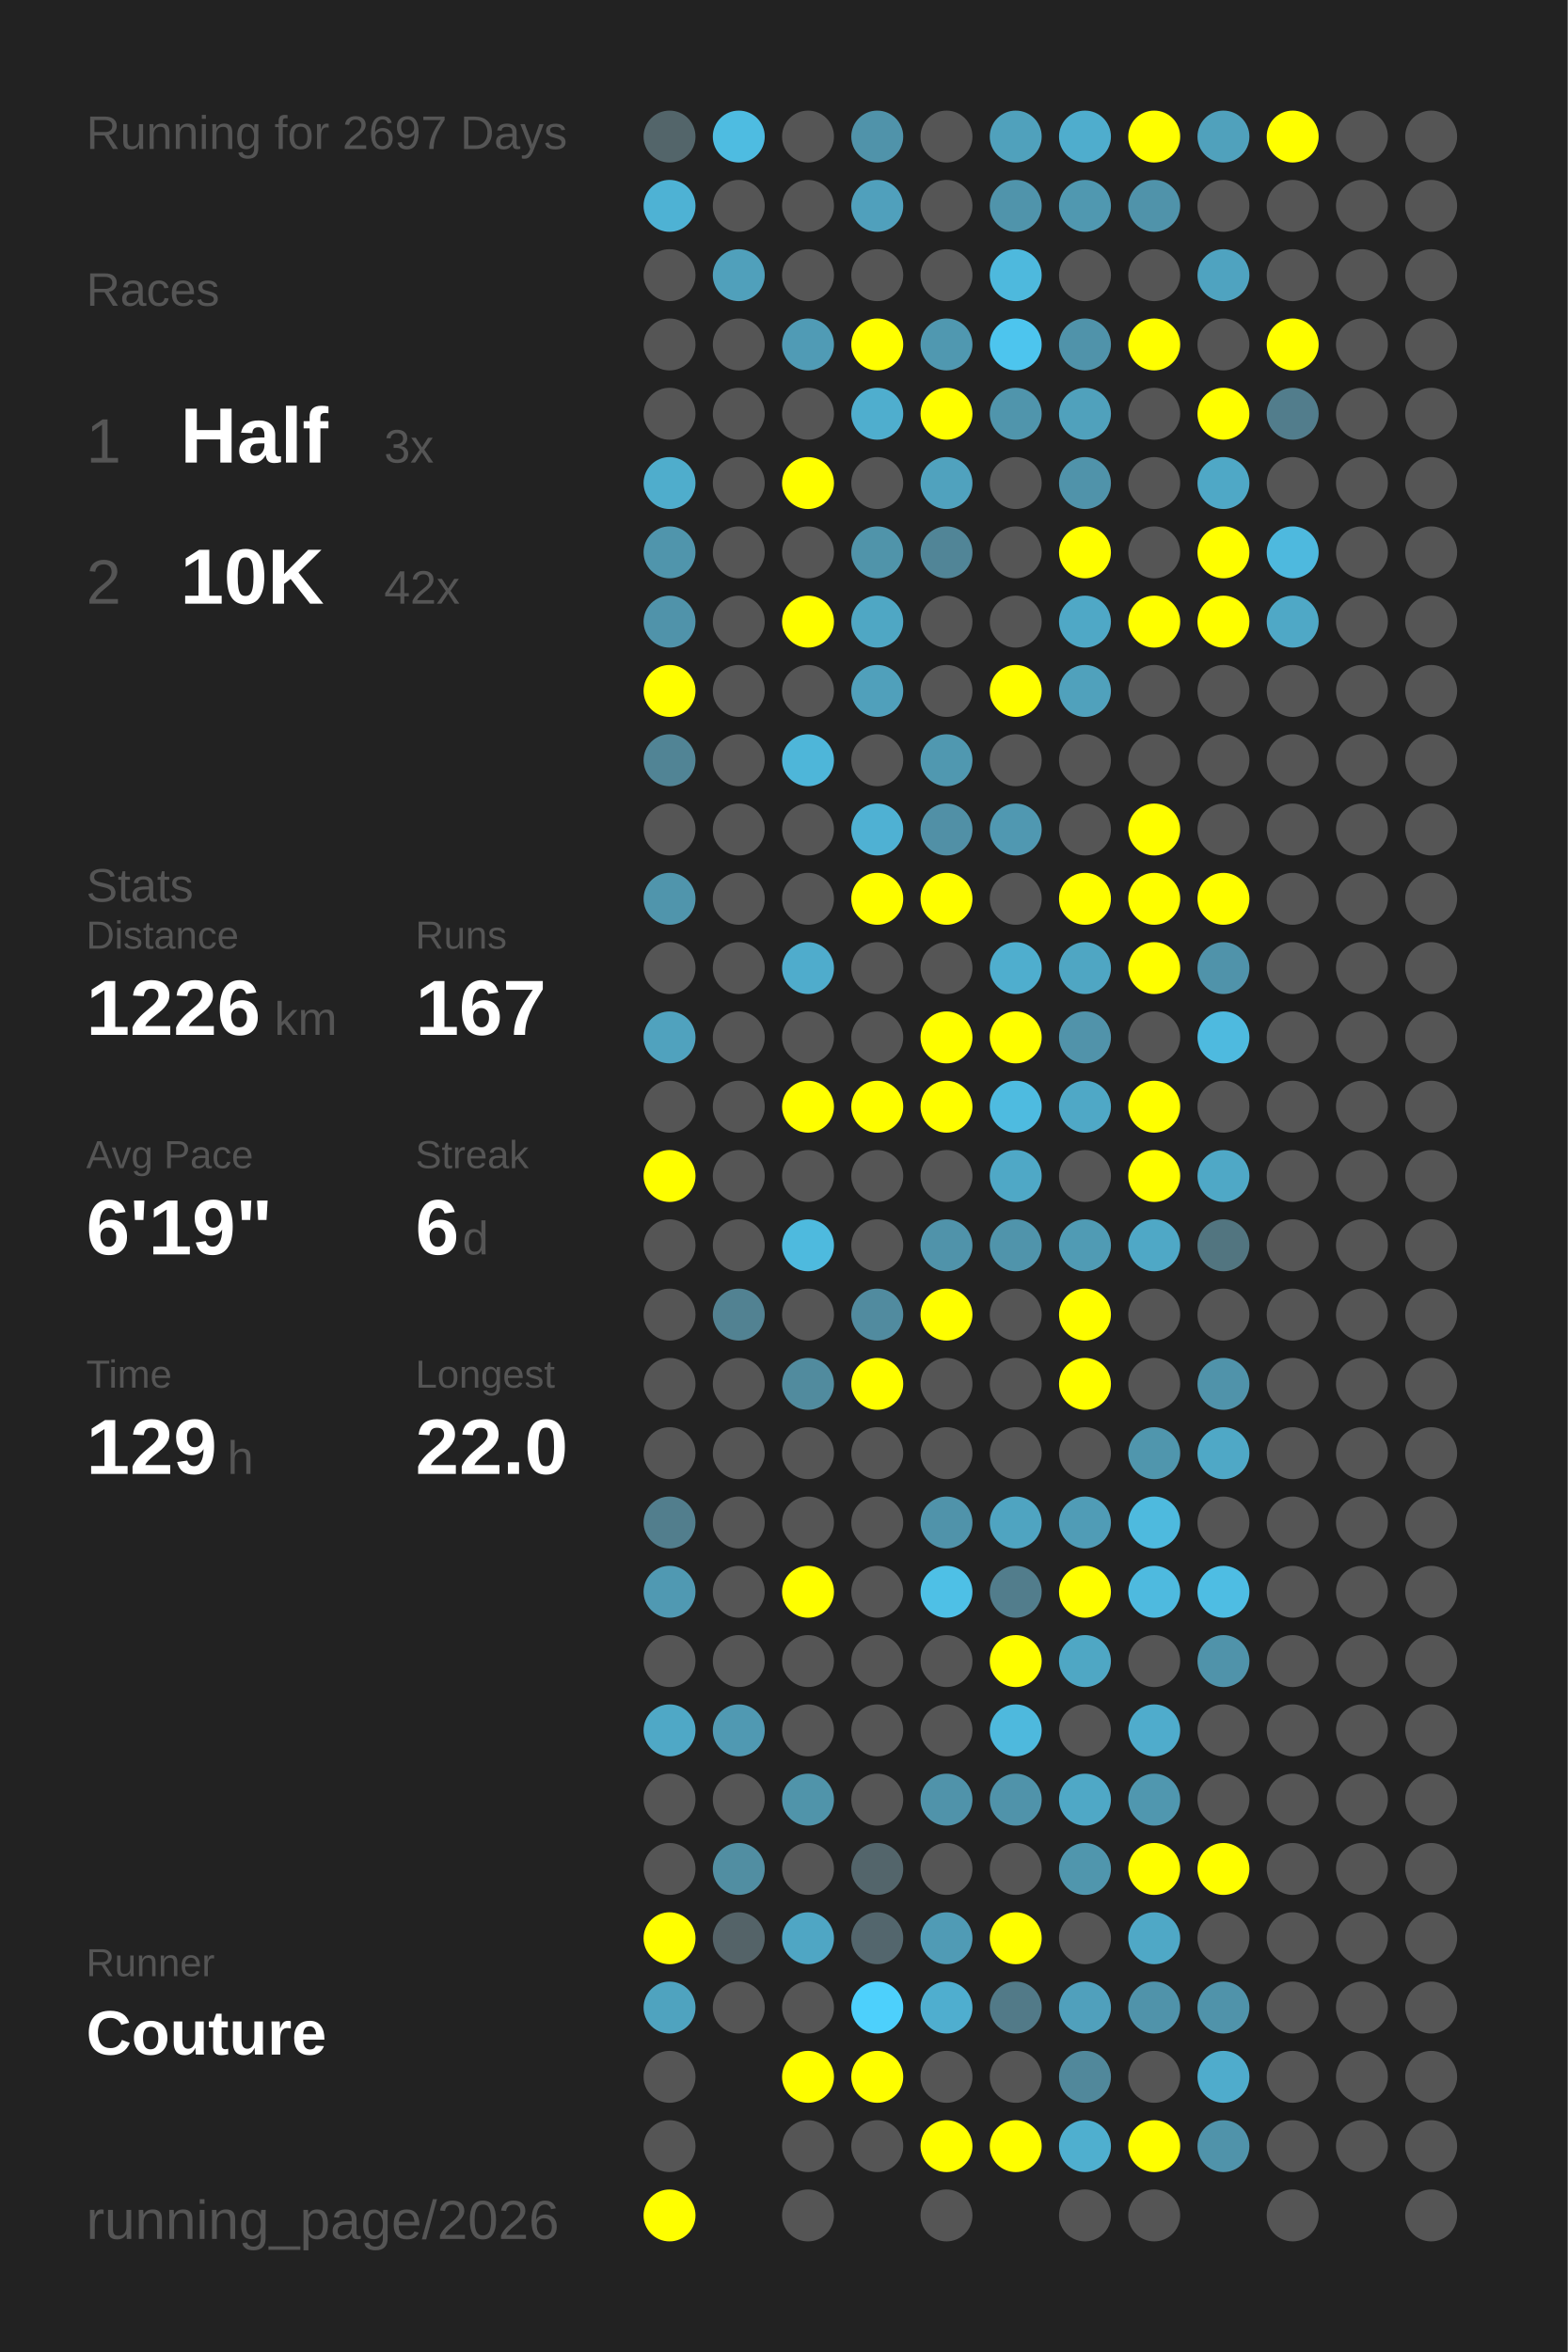
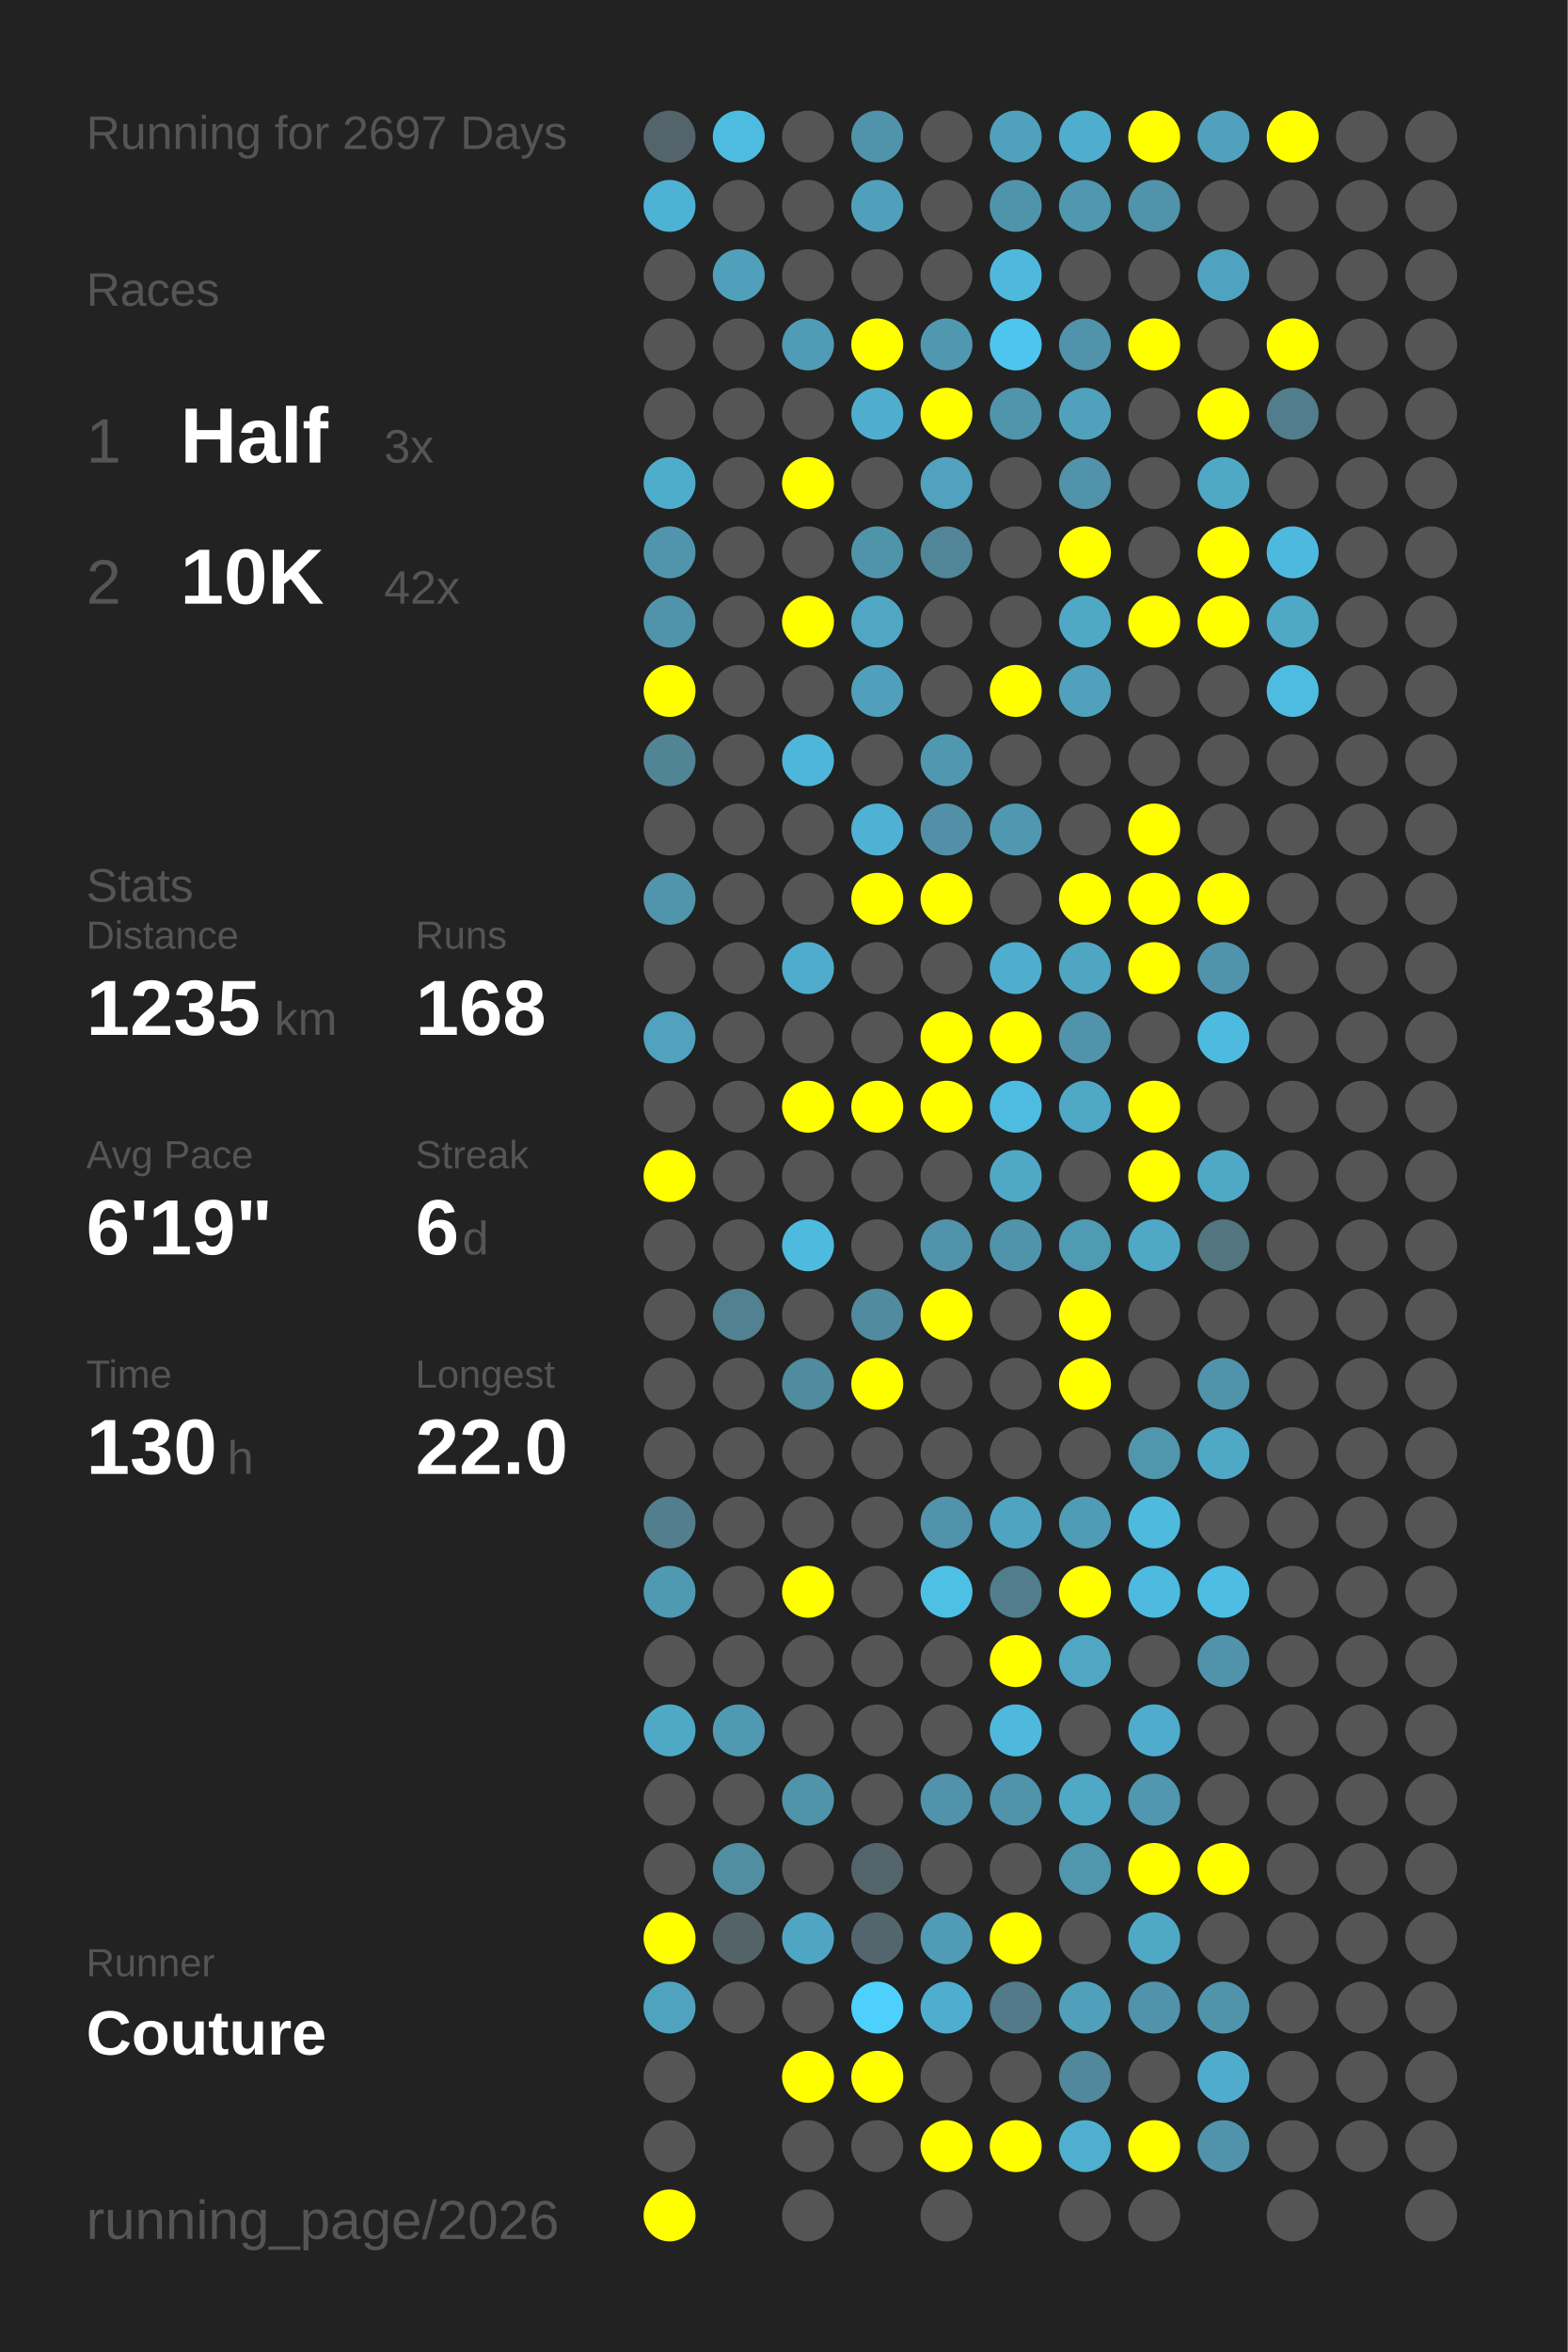
<svg xmlns="http://www.w3.org/2000/svg" baseProfile="full" height="300mm" version="1.1" viewBox="0,0,200,300" width="200mm">
  <defs />
  <rect fill="#222222" height="300" width="200" x="0" y="0" />
  <text fill="#555555" style="font-size:6px; font-family:Arial;" x="11" y="19">Running for 2697 Days</text>
  <text fill="#555555" style="font-size:6px; font-family:Arial;" x="11" y="39">Races</text>
  <text fill="#555555" style="font-size:8px; font-family:Arial;" x="11" y="59">1</text>
  <text fill="#FFFFFF" style="font-size:10px; font-family:Arial; font-weight:bold;" x="23" y="59">Half</text>
  <text fill="#555555" style="font-size:6px; font-family:Arial;" x="49" y="59">3x</text>
  <text fill="#555555" style="font-size:8px; font-family:Arial;" x="11" y="77">2</text>
  <text fill="#FFFFFF" style="font-size:10px; font-family:Arial; font-weight:bold;" x="23" y="77">10K</text>
  <text fill="#555555" style="font-size:6px; font-family:Arial;" x="49" y="77">42x</text>
  <text fill="#555555" style="font-size:6px; font-family:Arial;" x="11" y="115">Stats</text>
  <text fill="#555555" style="font-size:5px; font-family:Arial;" x="11" y="121">Distance</text>
-   <text fill="#FFFFFF" style="font-size:10px; font-family:Arial; font-weight:bold;" x="11" y="132">1226</text>
+   <text fill="#FFFFFF" style="font-size:10px; font-family:Arial; font-weight:bold;" x="11" y="132">1235</text>
  <text fill="#555555" style="font-size:6px; font-family:Arial;" x="35" y="132">km</text>
  <text fill="#555555" style="font-size:5px; font-family:Arial;" x="53" y="121">Runs</text>
-   <text fill="#FFFFFF" style="font-size:10px; font-family:Arial; font-weight:bold;" x="53" y="132">167</text>
+   <text fill="#FFFFFF" style="font-size:10px; font-family:Arial; font-weight:bold;" x="53" y="132">168</text>
  <text fill="#555555" style="font-size:5px; font-family:Arial;" x="11" y="149">Avg Pace</text>
  <text fill="#FFFFFF" style="font-size:10px; font-family:Arial; font-weight:bold;" x="11" y="160">6'19"</text>
  <text fill="#555555" style="font-size:5px; font-family:Arial;" x="53" y="149">Streak</text>
  <text fill="#FFFFFF" style="font-size:10px; font-family:Arial; font-weight:bold;" x="53" y="160">6</text>
  <text fill="#555555" style="font-size:6px; font-family:Arial;" x="59" y="160">d</text>
  <text fill="#555555" style="font-size:5px; font-family:Arial;" x="11" y="177">Time</text>
-   <text fill="#FFFFFF" style="font-size:10px; font-family:Arial; font-weight:bold;" x="11" y="188">129</text>
+   <text fill="#FFFFFF" style="font-size:10px; font-family:Arial; font-weight:bold;" x="11" y="188">130</text>
  <text fill="#555555" style="font-size:6px; font-family:Arial;" x="29" y="188">h</text>
  <text fill="#555555" style="font-size:5px; font-family:Arial;" x="53" y="177">Longest</text>
  <text fill="#FFFFFF" style="font-size:10px; font-family:Arial; font-weight:bold;" x="53" y="188">22.0</text>
  <text fill="#555555" style="font-size:5px; font-family:Arial;" x="11" y="252.065">Runner</text>
  <text fill="#FFFFFF" style="font-size:8px; font-family:Arial; font-weight:bold;" x="11" y="262.065">Couture</text>
  <text fill="#555555" style="font-size:7px; font-family:Arial;" x="11" y="285.581">running_page/2026</text>
  <circle cx="85.417" cy="17.419" fill="#53656a" r="3.312" />
  <circle cx="85.417" cy="26.258" fill="#4eb2d4" r="3.312" />
  <circle cx="85.417" cy="35.097" fill="#555555" r="3.312" />
  <circle cx="85.417" cy="43.935" fill="#555555" r="3.312" />
  <circle cx="85.417" cy="52.774" fill="#555555" r="3.312" />
  <circle cx="85.417" cy="61.613" fill="#4fadcc" r="3.312" />
  <circle cx="85.417" cy="70.452" fill="#5095ac" r="3.312" />
  <circle cx="85.417" cy="79.29" fill="#5093aa" r="3.312" />
  <circle cx="85.417" cy="88.129" fill="#FFFF00" r="3.312" />
  <circle cx="85.417" cy="96.968" fill="#518495" r="3.312" />
  <circle cx="85.417" cy="105.806" fill="#555555" r="3.312" />
  <circle cx="85.417" cy="114.645" fill="#5095ac" r="3.312" />
  <circle cx="85.417" cy="123.484" fill="#555555" r="3.312" />
  <circle cx="85.417" cy="132.323" fill="#50a2be" r="3.312" />
  <circle cx="85.417" cy="141.161" fill="#555555" r="3.312" />
  <circle cx="85.417" cy="150" fill="#FFFF00" r="3.312" />
  <circle cx="85.417" cy="158.839" fill="#555555" r="3.312" />
  <circle cx="85.417" cy="167.677" fill="#555555" r="3.312" />
  <circle cx="85.417" cy="176.516" fill="#555555" r="3.312" />
  <circle cx="85.417" cy="185.355" fill="#555555" r="3.312" />
  <circle cx="85.417" cy="194.194" fill="#527e8d" r="3.312" />
  <circle cx="85.417" cy="203.032" fill="#5099b2" r="3.312" />
  <circle cx="85.417" cy="211.871" fill="#555555" r="3.312" />
  <circle cx="85.417" cy="220.71" fill="#4fa8c6" r="3.312" />
  <circle cx="85.417" cy="229.548" fill="#555555" r="3.312" />
  <circle cx="85.417" cy="238.387" fill="#555555" r="3.312" />
  <circle cx="85.417" cy="247.226" fill="#FFFF00" r="3.312" />
  <circle cx="85.417" cy="256.065" fill="#4fa3bf" r="3.312" />
  <circle cx="85.417" cy="264.903" fill="#555555" r="3.312" />
  <circle cx="85.417" cy="273.742" fill="#555555" r="3.312" />
  <circle cx="85.417" cy="282.581" fill="#FFFF00" r="3.312" />
  <circle cx="94.25" cy="17.419" fill="#4ebce1" r="3.312" />
  <circle cx="94.25" cy="26.258" fill="#555555" r="3.312" />
  <circle cx="94.25" cy="35.097" fill="#50a0bb" r="3.312" />
  <circle cx="94.25" cy="43.935" fill="#555555" r="3.312" />
  <circle cx="94.25" cy="52.774" fill="#555555" r="3.312" />
  <circle cx="94.25" cy="61.613" fill="#555555" r="3.312" />
  <circle cx="94.25" cy="70.452" fill="#555555" r="3.312" />
  <circle cx="94.25" cy="79.29" fill="#555555" r="3.312" />
  <circle cx="94.25" cy="88.129" fill="#555555" r="3.312" />
  <circle cx="94.25" cy="96.968" fill="#555555" r="3.312" />
  <circle cx="94.25" cy="105.806" fill="#555555" r="3.312" />
  <circle cx="94.25" cy="114.645" fill="#555555" r="3.312" />
  <circle cx="94.25" cy="123.484" fill="#555555" r="3.312" />
  <circle cx="94.25" cy="132.323" fill="#555555" r="3.312" />
  <circle cx="94.25" cy="141.161" fill="#555555" r="3.312" />
  <circle cx="94.25" cy="150" fill="#555555" r="3.312" />
  <circle cx="94.25" cy="158.839" fill="#555555" r="3.312" />
  <circle cx="94.25" cy="167.677" fill="#528292" r="3.312" />
  <circle cx="94.25" cy="176.516" fill="#555555" r="3.312" />
  <circle cx="94.25" cy="185.355" fill="#555555" r="3.312" />
  <circle cx="94.25" cy="194.194" fill="#555555" r="3.312" />
  <circle cx="94.25" cy="203.032" fill="#555555" r="3.312" />
  <circle cx="94.25" cy="211.871" fill="#555555" r="3.312" />
  <circle cx="94.25" cy="220.71" fill="#5099b2" r="3.312" />
  <circle cx="94.25" cy="229.548" fill="#555555" r="3.312" />
  <circle cx="94.25" cy="238.387" fill="#518ea2" r="3.312" />
  <circle cx="94.25" cy="247.226" fill="#546368" r="3.312" />
  <circle cx="94.25" cy="256.065" fill="#555555" r="3.312" />
  <circle cx="103.083" cy="17.419" fill="#555555" r="3.312" />
  <circle cx="103.083" cy="26.258" fill="#555555" r="3.312" />
  <circle cx="103.083" cy="35.097" fill="#555555" r="3.312" />
  <circle cx="103.083" cy="43.935" fill="#509bb5" r="3.312" />
  <circle cx="103.083" cy="52.774" fill="#555555" r="3.312" />
  <circle cx="103.083" cy="61.613" fill="#FFFF00" r="3.312" />
  <circle cx="103.083" cy="70.452" fill="#555555" r="3.312" />
  <circle cx="103.083" cy="79.29" fill="#FFFF00" r="3.312" />
  <circle cx="103.083" cy="88.129" fill="#555555" r="3.312" />
  <circle cx="103.083" cy="96.968" fill="#4eb6d9" r="3.312" />
  <circle cx="103.083" cy="105.806" fill="#555555" r="3.312" />
  <circle cx="103.083" cy="114.645" fill="#555555" r="3.312" />
  <circle cx="103.083" cy="123.484" fill="#4faccc" r="3.312" />
  <circle cx="103.083" cy="132.323" fill="#555555" r="3.312" />
  <circle cx="103.083" cy="141.161" fill="#FFFF00" r="3.312" />
  <circle cx="103.083" cy="150" fill="#555555" r="3.312" />
  <circle cx="103.083" cy="158.839" fill="#4ebade" r="3.312" />
  <circle cx="103.083" cy="167.677" fill="#555555" r="3.312" />
  <circle cx="103.083" cy="176.516" fill="#518b9e" r="3.312" />
  <circle cx="103.083" cy="185.355" fill="#555555" r="3.312" />
  <circle cx="103.083" cy="194.194" fill="#555555" r="3.312" />
  <circle cx="103.083" cy="203.032" fill="#FFFF00" r="3.312" />
  <circle cx="103.083" cy="211.871" fill="#555555" r="3.312" />
  <circle cx="103.083" cy="220.71" fill="#555555" r="3.312" />
  <circle cx="103.083" cy="229.548" fill="#5094aa" r="3.312" />
  <circle cx="103.083" cy="238.387" fill="#555555" r="3.312" />
  <circle cx="103.083" cy="247.226" fill="#4fa6c4" r="3.312" />
  <circle cx="103.083" cy="256.065" fill="#555555" r="3.312" />
  <circle cx="103.083" cy="264.903" fill="#FFFF00" r="3.312" />
  <circle cx="103.083" cy="273.742" fill="#555555" r="3.312" />
  <circle cx="103.083" cy="282.581" fill="#555555" r="3.312" />
  <circle cx="111.917" cy="17.419" fill="#5093aa" r="3.312" />
  <circle cx="111.917" cy="26.258" fill="#50a0bc" r="3.312" />
  <circle cx="111.917" cy="35.097" fill="#555555" r="3.312" />
  <circle cx="111.917" cy="43.935" fill="#FFFF00" r="3.312" />
  <circle cx="111.917" cy="52.774" fill="#4faece" r="3.312" />
  <circle cx="111.917" cy="61.613" fill="#555555" r="3.312" />
  <circle cx="111.917" cy="70.452" fill="#5094aa" r="3.312" />
  <circle cx="111.917" cy="79.29" fill="#4fa7c4" r="3.312" />
  <circle cx="111.917" cy="88.129" fill="#50a0bb" r="3.312" />
  <circle cx="111.917" cy="96.968" fill="#555555" r="3.312" />
  <circle cx="111.917" cy="105.806" fill="#4fb1d3" r="3.312" />
  <circle cx="111.917" cy="114.645" fill="#FFFF00" r="3.312" />
  <circle cx="111.917" cy="123.484" fill="#555555" r="3.312" />
  <circle cx="111.917" cy="132.323" fill="#555555" r="3.312" />
  <circle cx="111.917" cy="141.161" fill="#FFFF00" r="3.312" />
  <circle cx="111.917" cy="150" fill="#555555" r="3.312" />
  <circle cx="111.917" cy="158.839" fill="#555555" r="3.312" />
  <circle cx="111.917" cy="167.677" fill="#518b9f" r="3.312" />
  <circle cx="111.917" cy="176.516" fill="#FFFF00" r="3.312" />
  <circle cx="111.917" cy="185.355" fill="#555555" r="3.312" />
  <circle cx="111.917" cy="194.194" fill="#555555" r="3.312" />
  <circle cx="111.917" cy="203.032" fill="#555555" r="3.312" />
  <circle cx="111.917" cy="211.871" fill="#555555" r="3.312" />
  <circle cx="111.917" cy="220.71" fill="#555555" r="3.312" />
  <circle cx="111.917" cy="229.548" fill="#555555" r="3.312" />
  <circle cx="111.917" cy="238.387" fill="#53656b" r="3.312" />
  <circle cx="111.917" cy="247.226" fill="#53666d" r="3.312" />
  <circle cx="111.917" cy="256.065" fill="#4dd0fc" r="3.312" />
  <circle cx="111.917" cy="264.903" fill="#FFFF00" r="3.312" />
  <circle cx="111.917" cy="273.742" fill="#555555" r="3.312" />
  <circle cx="120.75" cy="17.419" fill="#555555" r="3.312" />
  <circle cx="120.75" cy="26.258" fill="#555555" r="3.312" />
  <circle cx="120.75" cy="35.097" fill="#555555" r="3.312" />
  <circle cx="120.75" cy="43.935" fill="#5098b0" r="3.312" />
  <circle cx="120.75" cy="52.774" fill="#FFFF00" r="3.312" />
  <circle cx="120.75" cy="61.613" fill="#50a2be" r="3.312" />
  <circle cx="120.75" cy="70.452" fill="#518597" r="3.312" />
  <circle cx="120.75" cy="79.29" fill="#555555" r="3.312" />
  <circle cx="120.75" cy="88.129" fill="#555555" r="3.312" />
  <circle cx="120.75" cy="96.968" fill="#5098b0" r="3.312" />
  <circle cx="120.75" cy="105.806" fill="#5190a6" r="3.312" />
  <circle cx="120.75" cy="114.645" fill="#FFFF00" r="3.312" />
  <circle cx="120.75" cy="123.484" fill="#555555" r="3.312" />
  <circle cx="120.75" cy="132.323" fill="#FFFF00" r="3.312" />
  <circle cx="120.75" cy="141.161" fill="#FFFF00" r="3.312" />
  <circle cx="120.75" cy="150" fill="#555555" r="3.312" />
  <circle cx="120.75" cy="158.839" fill="#5093aa" r="3.312" />
  <circle cx="120.75" cy="167.677" fill="#FFFF00" r="3.312" />
  <circle cx="120.75" cy="176.516" fill="#555555" r="3.312" />
  <circle cx="120.75" cy="185.355" fill="#555555" r="3.312" />
  <circle cx="120.75" cy="194.194" fill="#5093aa" r="3.312" />
  <circle cx="120.75" cy="203.032" fill="#4ec0e6" r="3.312" />
  <circle cx="120.75" cy="211.871" fill="#555555" r="3.312" />
  <circle cx="120.75" cy="220.71" fill="#555555" r="3.312" />
  <circle cx="120.75" cy="229.548" fill="#5093aa" r="3.312" />
  <circle cx="120.75" cy="238.387" fill="#555555" r="3.312" />
  <circle cx="120.75" cy="247.226" fill="#509bb5" r="3.312" />
  <circle cx="120.75" cy="256.065" fill="#4faecf" r="3.312" />
  <circle cx="120.75" cy="264.903" fill="#555555" r="3.312" />
  <circle cx="120.75" cy="273.742" fill="#FFFF00" r="3.312" />
  <circle cx="120.75" cy="282.581" fill="#555555" r="3.312" />
  <circle cx="129.583" cy="17.419" fill="#50a1bc" r="3.312" />
  <circle cx="129.583" cy="26.258" fill="#5094ab" r="3.312" />
  <circle cx="129.583" cy="35.097" fill="#4eb9dd" r="3.312" />
  <circle cx="129.583" cy="43.935" fill="#4dc5ee" r="3.312" />
  <circle cx="129.583" cy="52.774" fill="#5095ac" r="3.312" />
  <circle cx="129.583" cy="61.613" fill="#555555" r="3.312" />
  <circle cx="129.583" cy="70.452" fill="#555555" r="3.312" />
  <circle cx="129.583" cy="79.29" fill="#555555" r="3.312" />
  <circle cx="129.583" cy="88.129" fill="#FFFF00" r="3.312" />
  <circle cx="129.583" cy="96.968" fill="#555555" r="3.312" />
  <circle cx="129.583" cy="105.806" fill="#5098b1" r="3.312" />
  <circle cx="129.583" cy="114.645" fill="#555555" r="3.312" />
  <circle cx="129.583" cy="123.484" fill="#4faece" r="3.312" />
  <circle cx="129.583" cy="132.323" fill="#FFFF00" r="3.312" />
  <circle cx="129.583" cy="141.161" fill="#4ebbe0" r="3.312" />
  <circle cx="129.583" cy="150" fill="#4fa8c6" r="3.312" />
  <circle cx="129.583" cy="158.839" fill="#5094ab" r="3.312" />
  <circle cx="129.583" cy="167.677" fill="#555555" r="3.312" />
  <circle cx="129.583" cy="176.516" fill="#555555" r="3.312" />
  <circle cx="129.583" cy="185.355" fill="#555555" r="3.312" />
  <circle cx="129.583" cy="194.194" fill="#4fa4c1" r="3.312" />
  <circle cx="129.583" cy="203.032" fill="#527d8c" r="3.312" />
  <circle cx="129.583" cy="211.871" fill="#FFFF00" r="3.312" />
  <circle cx="129.583" cy="220.71" fill="#4eb9dd" r="3.312" />
  <circle cx="129.583" cy="229.548" fill="#5093aa" r="3.312" />
  <circle cx="129.583" cy="238.387" fill="#555555" r="3.312" />
  <circle cx="129.583" cy="247.226" fill="#FFFF00" r="3.312" />
  <circle cx="129.583" cy="256.065" fill="#527a88" r="3.312" />
  <circle cx="129.583" cy="264.903" fill="#555555" r="3.312" />
  <circle cx="129.583" cy="273.742" fill="#FFFF00" r="3.312" />
  <circle cx="138.417" cy="17.419" fill="#4fadcd" r="3.312" />
  <circle cx="138.417" cy="26.258" fill="#5098b0" r="3.312" />
  <circle cx="138.417" cy="35.097" fill="#555555" r="3.312" />
  <circle cx="138.417" cy="43.935" fill="#5093aa" r="3.312" />
  <circle cx="138.417" cy="52.774" fill="#50a1bc" r="3.312" />
  <circle cx="138.417" cy="61.613" fill="#5093aa" r="3.312" />
  <circle cx="138.417" cy="70.452" fill="#FFFF00" r="3.312" />
  <circle cx="138.417" cy="79.29" fill="#4fa8c6" r="3.312" />
  <circle cx="138.417" cy="88.129" fill="#50a1bc" r="3.312" />
  <circle cx="138.417" cy="96.968" fill="#555555" r="3.312" />
  <circle cx="138.417" cy="105.806" fill="#555555" r="3.312" />
  <circle cx="138.417" cy="114.645" fill="#FFFF00" r="3.312" />
  <circle cx="138.417" cy="123.484" fill="#4fa6c3" r="3.312" />
  <circle cx="138.417" cy="132.323" fill="#5193aa" r="3.312" />
  <circle cx="138.417" cy="141.161" fill="#4fa8c6" r="3.312" />
  <circle cx="138.417" cy="150" fill="#555555" r="3.312" />
  <circle cx="138.417" cy="158.839" fill="#509bb4" r="3.312" />
  <circle cx="138.417" cy="167.677" fill="#FFFF00" r="3.312" />
  <circle cx="138.417" cy="176.516" fill="#FFFF00" r="3.312" />
  <circle cx="138.417" cy="185.355" fill="#555555" r="3.312" />
  <circle cx="138.417" cy="194.194" fill="#509cb6" r="3.312" />
  <circle cx="138.417" cy="203.032" fill="#FFFF00" r="3.312" />
  <circle cx="138.417" cy="211.871" fill="#4fa7c4" r="3.312" />
  <circle cx="138.417" cy="220.71" fill="#555555" r="3.312" />
  <circle cx="138.417" cy="229.548" fill="#4fa8c6" r="3.312" />
  <circle cx="138.417" cy="238.387" fill="#5096ad" r="3.312" />
  <circle cx="138.417" cy="247.226" fill="#555555" r="3.312" />
  <circle cx="138.417" cy="256.065" fill="#50a0bc" r="3.312" />
  <circle cx="138.417" cy="264.903" fill="#51889b" r="3.312" />
  <circle cx="138.417" cy="273.742" fill="#4fafcf" r="3.312" />
  <circle cx="138.417" cy="282.581" fill="#555555" r="3.312" />
  <circle cx="147.25" cy="17.419" fill="#FFFF00" r="3.312" />
  <circle cx="147.25" cy="26.258" fill="#5093aa" r="3.312" />
  <circle cx="147.25" cy="35.097" fill="#555555" r="3.312" />
  <circle cx="147.25" cy="43.935" fill="#FFFF00" r="3.312" />
  <circle cx="147.25" cy="52.774" fill="#555555" r="3.312" />
  <circle cx="147.25" cy="61.613" fill="#555555" r="3.312" />
  <circle cx="147.25" cy="70.452" fill="#555555" r="3.312" />
  <circle cx="147.25" cy="79.29" fill="#FFFF00" r="3.312" />
  <circle cx="147.25" cy="88.129" fill="#555555" r="3.312" />
  <circle cx="147.25" cy="96.968" fill="#555555" r="3.312" />
  <circle cx="147.25" cy="105.806" fill="#FFFF00" r="3.312" />
  <circle cx="147.25" cy="114.645" fill="#FFFF00" r="3.312" />
  <circle cx="147.25" cy="123.484" fill="#FFFF00" r="3.312" />
  <circle cx="147.25" cy="132.323" fill="#555555" r="3.312" />
  <circle cx="147.25" cy="141.161" fill="#FFFF00" r="3.312" />
  <circle cx="147.25" cy="150" fill="#FFFF00" r="3.312" />
  <circle cx="147.25" cy="158.839" fill="#4fa8c6" r="3.312" />
  <circle cx="147.25" cy="167.677" fill="#555555" r="3.312" />
  <circle cx="147.25" cy="176.516" fill="#555555" r="3.312" />
  <circle cx="147.25" cy="185.355" fill="#5096ad" r="3.312" />
  <circle cx="147.25" cy="194.194" fill="#4ebade" r="3.312" />
  <circle cx="147.25" cy="203.032" fill="#4ebadf" r="3.312" />
  <circle cx="147.25" cy="211.871" fill="#555555" r="3.312" />
  <circle cx="147.25" cy="220.71" fill="#4faccc" r="3.312" />
  <circle cx="147.25" cy="229.548" fill="#5097af" r="3.312" />
  <circle cx="147.25" cy="238.387" fill="#FFFF00" r="3.312" />
  <circle cx="147.25" cy="247.226" fill="#4fa8c6" r="3.312" />
  <circle cx="147.25" cy="256.065" fill="#5093aa" r="3.312" />
  <circle cx="147.25" cy="264.903" fill="#555555" r="3.312" />
  <circle cx="147.25" cy="273.742" fill="#FFFF00" r="3.312" />
  <circle cx="147.25" cy="282.581" fill="#555555" r="3.312" />
  <circle cx="156.083" cy="17.419" fill="#50a1bc" r="3.312" />
  <circle cx="156.083" cy="26.258" fill="#555555" r="3.312" />
  <circle cx="156.083" cy="35.097" fill="#4fa3c0" r="3.312" />
  <circle cx="156.083" cy="43.935" fill="#555555" r="3.312" />
  <circle cx="156.083" cy="52.774" fill="#FFFF00" r="3.312" />
  <circle cx="156.083" cy="61.613" fill="#4fa8c6" r="3.312" />
  <circle cx="156.083" cy="70.452" fill="#FFFF00" r="3.312" />
  <circle cx="156.083" cy="79.29" fill="#FFFF00" r="3.312" />
  <circle cx="156.083" cy="88.129" fill="#555555" r="3.312" />
  <circle cx="156.083" cy="96.968" fill="#555555" r="3.312" />
  <circle cx="156.083" cy="105.806" fill="#555555" r="3.312" />
  <circle cx="156.083" cy="114.645" fill="#FFFF00" r="3.312" />
  <circle cx="156.083" cy="123.484" fill="#5093aa" r="3.312" />
  <circle cx="156.083" cy="132.323" fill="#4ebadf" r="3.312" />
  <circle cx="156.083" cy="141.161" fill="#555555" r="3.312" />
  <circle cx="156.083" cy="150" fill="#4fa8c6" r="3.312" />
  <circle cx="156.083" cy="158.839" fill="#527580" r="3.312" />
  <circle cx="156.083" cy="167.677" fill="#555555" r="3.312" />
  <circle cx="156.083" cy="176.516" fill="#5093aa" r="3.312" />
  <circle cx="156.083" cy="185.355" fill="#4fa8c6" r="3.312" />
  <circle cx="156.083" cy="194.194" fill="#555555" r="3.312" />
  <circle cx="156.083" cy="203.032" fill="#4ebde3" r="3.312" />
  <circle cx="156.083" cy="211.871" fill="#5093aa" r="3.312" />
  <circle cx="156.083" cy="220.71" fill="#555555" r="3.312" />
  <circle cx="156.083" cy="229.548" fill="#555555" r="3.312" />
  <circle cx="156.083" cy="238.387" fill="#FFFF00" r="3.312" />
  <circle cx="156.083" cy="247.226" fill="#555555" r="3.312" />
  <circle cx="156.083" cy="256.065" fill="#5093aa" r="3.312" />
  <circle cx="156.083" cy="264.903" fill="#4faccc" r="3.312" />
  <circle cx="156.083" cy="273.742" fill="#5093aa" r="3.312" />
  <circle cx="164.917" cy="17.419" fill="#FFFF00" r="3.312" />
  <circle cx="164.917" cy="26.258" fill="#555555" r="3.312" />
  <circle cx="164.917" cy="35.097" fill="#555555" r="3.312" />
  <circle cx="164.917" cy="43.935" fill="#FFFF00" r="3.312" />
  <circle cx="164.917" cy="52.774" fill="#527d8c" r="3.312" />
  <circle cx="164.917" cy="61.613" fill="#555555" r="3.312" />
  <circle cx="164.917" cy="70.452" fill="#4eb9de" r="3.312" />
  <circle cx="164.917" cy="79.29" fill="#4fa8c6" r="3.312" />
-   <circle cx="164.917" cy="88.129" fill="#555555" r="3.312" />
+   <circle cx="164.917" cy="88.129" fill="#4ebce1" r="3.312" />
  <circle cx="164.917" cy="96.968" fill="#555555" r="3.312" />
  <circle cx="164.917" cy="105.806" fill="#555555" r="3.312" />
  <circle cx="164.917" cy="114.645" fill="#555555" r="3.312" />
  <circle cx="164.917" cy="123.484" fill="#555555" r="3.312" />
  <circle cx="164.917" cy="132.323" fill="#555555" r="3.312" />
  <circle cx="164.917" cy="141.161" fill="#555555" r="3.312" />
  <circle cx="164.917" cy="150" fill="#555555" r="3.312" />
  <circle cx="164.917" cy="158.839" fill="#555555" r="3.312" />
  <circle cx="164.917" cy="167.677" fill="#555555" r="3.312" />
  <circle cx="164.917" cy="176.516" fill="#555555" r="3.312" />
  <circle cx="164.917" cy="185.355" fill="#555555" r="3.312" />
  <circle cx="164.917" cy="194.194" fill="#555555" r="3.312" />
  <circle cx="164.917" cy="203.032" fill="#555555" r="3.312" />
  <circle cx="164.917" cy="211.871" fill="#555555" r="3.312" />
  <circle cx="164.917" cy="220.71" fill="#555555" r="3.312" />
  <circle cx="164.917" cy="229.548" fill="#555555" r="3.312" />
  <circle cx="164.917" cy="238.387" fill="#555555" r="3.312" />
  <circle cx="164.917" cy="247.226" fill="#555555" r="3.312" />
  <circle cx="164.917" cy="256.065" fill="#555555" r="3.312" />
  <circle cx="164.917" cy="264.903" fill="#555555" r="3.312" />
  <circle cx="164.917" cy="273.742" fill="#555555" r="3.312" />
  <circle cx="164.917" cy="282.581" fill="#555555" r="3.312" />
  <circle cx="173.75" cy="17.419" fill="#555555" r="3.312" />
  <circle cx="173.75" cy="26.258" fill="#555555" r="3.312" />
  <circle cx="173.75" cy="35.097" fill="#555555" r="3.312" />
  <circle cx="173.75" cy="43.935" fill="#555555" r="3.312" />
  <circle cx="173.75" cy="52.774" fill="#555555" r="3.312" />
  <circle cx="173.75" cy="61.613" fill="#555555" r="3.312" />
  <circle cx="173.75" cy="70.452" fill="#555555" r="3.312" />
  <circle cx="173.75" cy="79.29" fill="#555555" r="3.312" />
  <circle cx="173.75" cy="88.129" fill="#555555" r="3.312" />
  <circle cx="173.75" cy="96.968" fill="#555555" r="3.312" />
  <circle cx="173.75" cy="105.806" fill="#555555" r="3.312" />
  <circle cx="173.75" cy="114.645" fill="#555555" r="3.312" />
  <circle cx="173.75" cy="123.484" fill="#555555" r="3.312" />
  <circle cx="173.75" cy="132.323" fill="#555555" r="3.312" />
  <circle cx="173.75" cy="141.161" fill="#555555" r="3.312" />
  <circle cx="173.75" cy="150" fill="#555555" r="3.312" />
  <circle cx="173.75" cy="158.839" fill="#555555" r="3.312" />
  <circle cx="173.75" cy="167.677" fill="#555555" r="3.312" />
  <circle cx="173.75" cy="176.516" fill="#555555" r="3.312" />
  <circle cx="173.75" cy="185.355" fill="#555555" r="3.312" />
  <circle cx="173.75" cy="194.194" fill="#555555" r="3.312" />
  <circle cx="173.75" cy="203.032" fill="#555555" r="3.312" />
  <circle cx="173.75" cy="211.871" fill="#555555" r="3.312" />
  <circle cx="173.75" cy="220.71" fill="#555555" r="3.312" />
  <circle cx="173.75" cy="229.548" fill="#555555" r="3.312" />
  <circle cx="173.75" cy="238.387" fill="#555555" r="3.312" />
  <circle cx="173.75" cy="247.226" fill="#555555" r="3.312" />
  <circle cx="173.75" cy="256.065" fill="#555555" r="3.312" />
  <circle cx="173.75" cy="264.903" fill="#555555" r="3.312" />
  <circle cx="173.75" cy="273.742" fill="#555555" r="3.312" />
  <circle cx="182.583" cy="17.419" fill="#555555" r="3.312" />
  <circle cx="182.583" cy="26.258" fill="#555555" r="3.312" />
  <circle cx="182.583" cy="35.097" fill="#555555" r="3.312" />
  <circle cx="182.583" cy="43.935" fill="#555555" r="3.312" />
  <circle cx="182.583" cy="52.774" fill="#555555" r="3.312" />
  <circle cx="182.583" cy="61.613" fill="#555555" r="3.312" />
  <circle cx="182.583" cy="70.452" fill="#555555" r="3.312" />
  <circle cx="182.583" cy="79.29" fill="#555555" r="3.312" />
  <circle cx="182.583" cy="88.129" fill="#555555" r="3.312" />
  <circle cx="182.583" cy="96.968" fill="#555555" r="3.312" />
  <circle cx="182.583" cy="105.806" fill="#555555" r="3.312" />
  <circle cx="182.583" cy="114.645" fill="#555555" r="3.312" />
  <circle cx="182.583" cy="123.484" fill="#555555" r="3.312" />
  <circle cx="182.583" cy="132.323" fill="#555555" r="3.312" />
  <circle cx="182.583" cy="141.161" fill="#555555" r="3.312" />
  <circle cx="182.583" cy="150" fill="#555555" r="3.312" />
  <circle cx="182.583" cy="158.839" fill="#555555" r="3.312" />
  <circle cx="182.583" cy="167.677" fill="#555555" r="3.312" />
  <circle cx="182.583" cy="176.516" fill="#555555" r="3.312" />
  <circle cx="182.583" cy="185.355" fill="#555555" r="3.312" />
  <circle cx="182.583" cy="194.194" fill="#555555" r="3.312" />
  <circle cx="182.583" cy="203.032" fill="#555555" r="3.312" />
  <circle cx="182.583" cy="211.871" fill="#555555" r="3.312" />
  <circle cx="182.583" cy="220.71" fill="#555555" r="3.312" />
  <circle cx="182.583" cy="229.548" fill="#555555" r="3.312" />
  <circle cx="182.583" cy="238.387" fill="#555555" r="3.312" />
  <circle cx="182.583" cy="247.226" fill="#555555" r="3.312" />
  <circle cx="182.583" cy="256.065" fill="#555555" r="3.312" />
  <circle cx="182.583" cy="264.903" fill="#555555" r="3.312" />
  <circle cx="182.583" cy="273.742" fill="#555555" r="3.312" />
  <circle cx="182.583" cy="282.581" fill="#555555" r="3.312" />
</svg>
